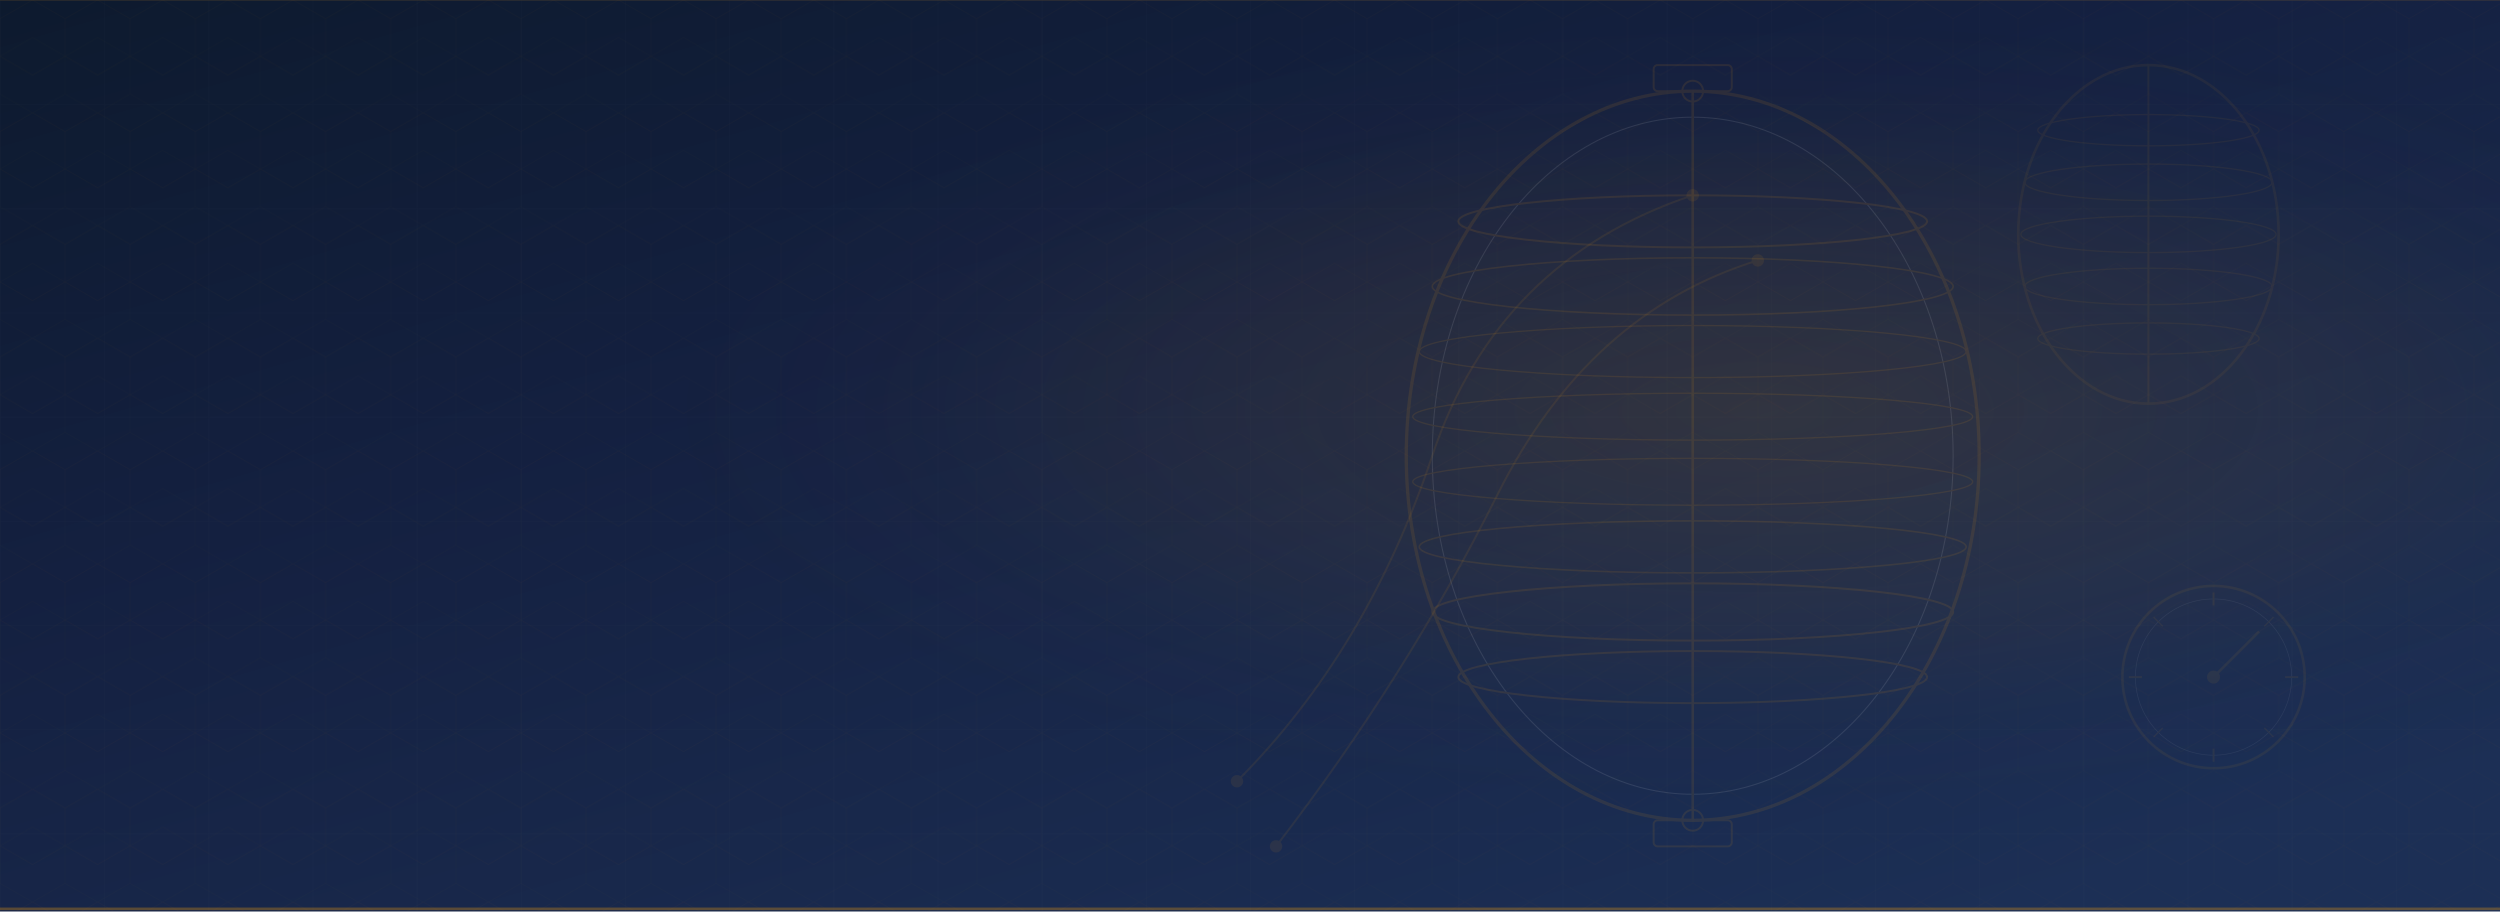
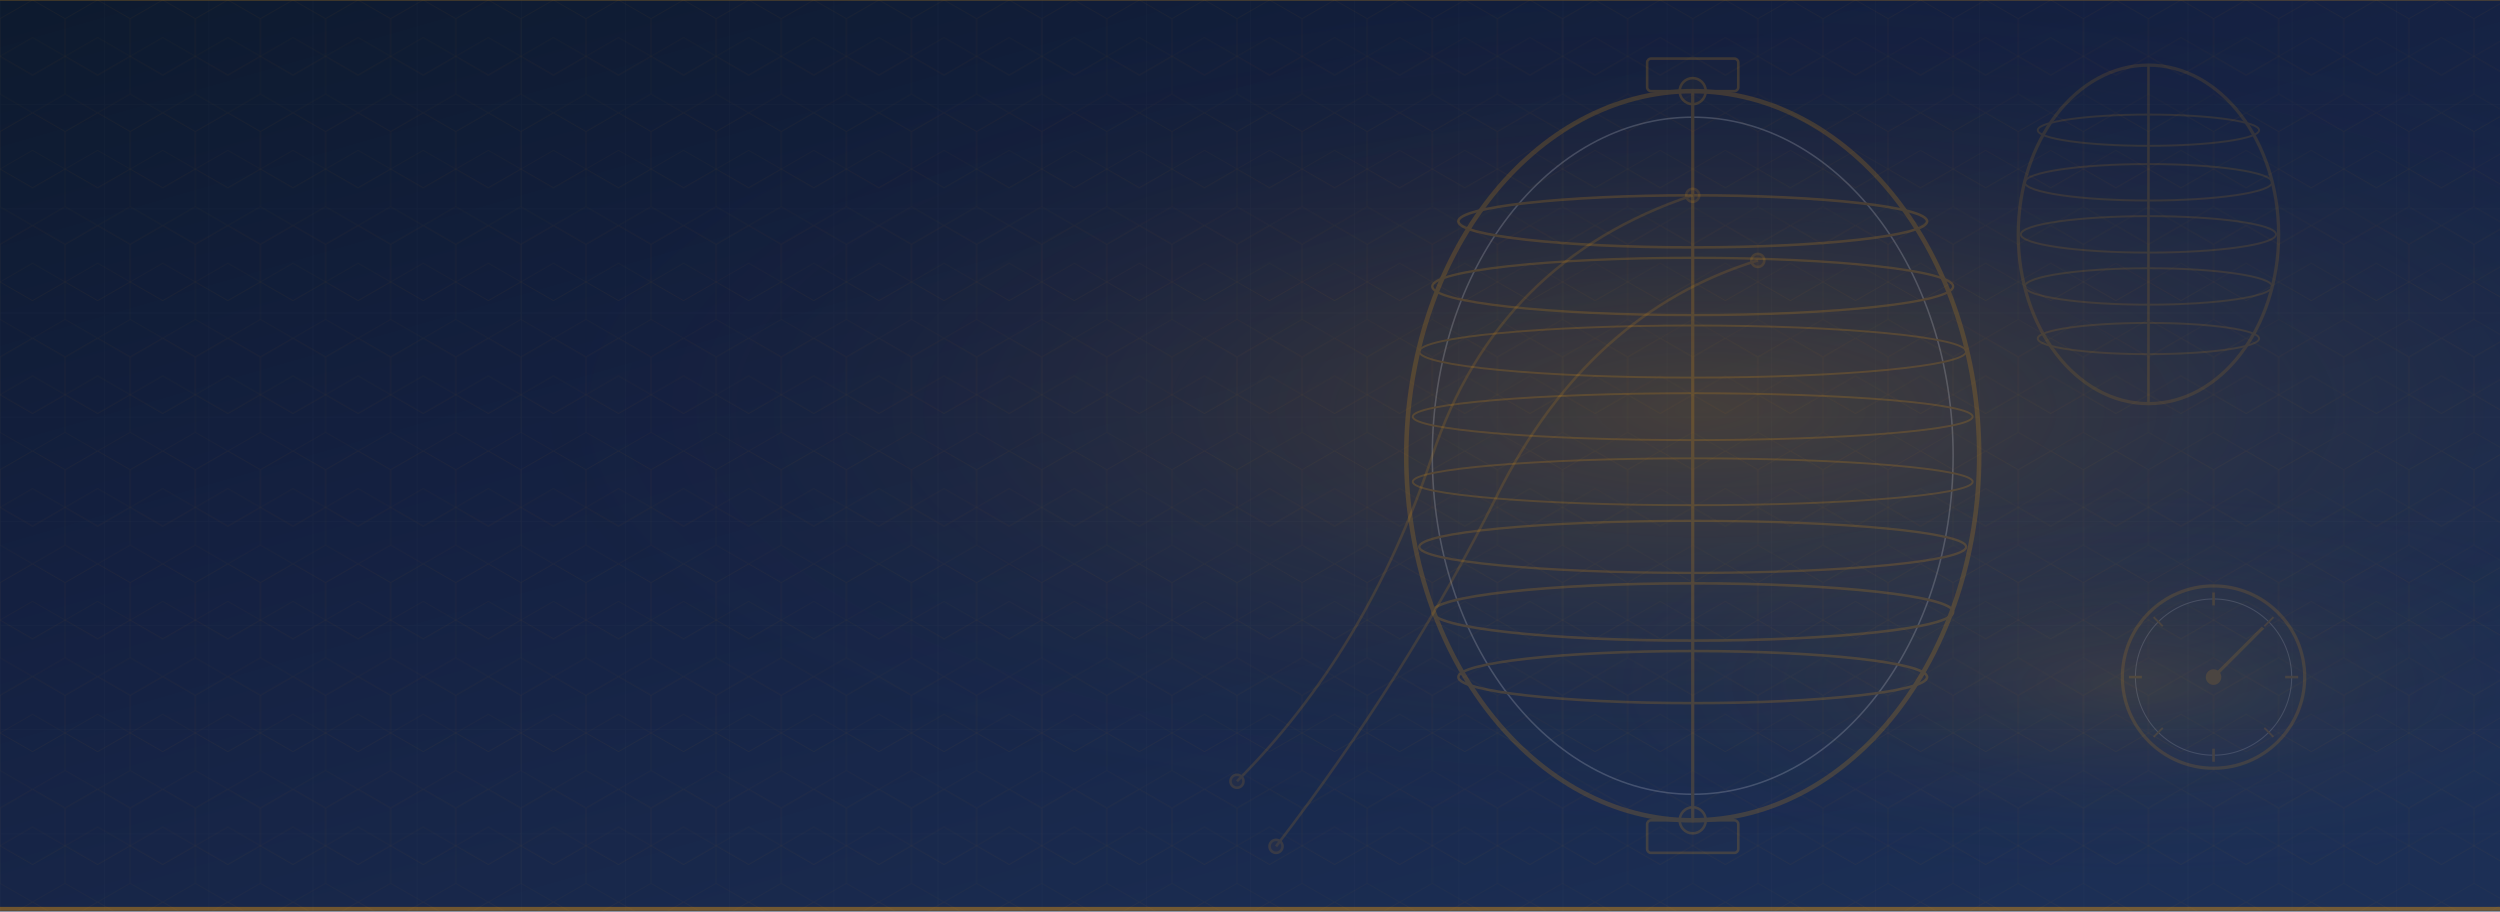
<svg xmlns="http://www.w3.org/2000/svg" viewBox="0 0 1920 700">
  <defs>
    <linearGradient id="bg" x1="0" y1="0" x2="0.8" y2="1">
      <stop offset="0%" stop-color="#0d1a2e" />
      <stop offset="40%" stop-color="#142040" />
      <stop offset="100%" stop-color="#1c2f55" />
    </linearGradient>
-     <radialGradient id="glow" cx="70%" cy="45%" r="45%">
+     <radialGradient id="glow" cx="68%" cy="45%" r="48%">
+       <stop offset="0%" stop-color="#f59e0b" stop-opacity="0.2" />
+       <stop offset="45%" stop-color="#f59e0b" stop-opacity="0.07" />
+       <stop offset="100%" stop-color="#142040" stop-opacity="0" />
+     </radialGradient>
+     <radialGradient id="glow2" cx="85%" cy="75%" r="22%">
      <stop offset="0%" stop-color="#f59e0b" stop-opacity="0.12" />
-       <stop offset="60%" stop-color="#f59e0b" stop-opacity="0.04" />
      <stop offset="100%" stop-color="#142040" stop-opacity="0" />
    </radialGradient>
    <pattern id="grid" width="80" height="80" patternUnits="userSpaceOnUse">
-       <path d="M 80 0 L 0 0 0 80" fill="none" stroke="#ffffff" stroke-opacity="0.025" stroke-width="0.5" />
+       <path d="M 80 0 L 0 0 0 80" fill="none" stroke="#ffffff" stroke-opacity="0.035" stroke-width="0.5" />
    </pattern>
    <pattern id="hex" width="50" height="86.6" patternUnits="userSpaceOnUse">
-       <polygon points="25,0 50,14.4 50,43.3 25,57.7 0,43.3 0,14.4" fill="none" stroke="#f59e0b" stroke-opacity="0.03" stroke-width="0.5" />
-       <polygon points="25,28.9 50,43.3 50,72.2 25,86.6 0,72.2 0,43.3" fill="none" stroke="#f59e0b" stroke-opacity="0.02" stroke-width="0.5" />
+       <polygon points="25,0 50,14.4 50,43.3 25,57.7 0,43.3 0,14.4" fill="none" stroke="#f59e0b" stroke-opacity="0.05" stroke-width="0.6" />
+       <polygon points="25,28.9 50,43.3 50,72.2 25,86.6 0,72.2 0,43.3" fill="none" stroke="#f59e0b" stroke-opacity="0.035" stroke-width="0.6" />
    </pattern>
  </defs>
  <rect width="1920" height="700" fill="url(#bg)" />
  <rect width="1920" height="700" fill="url(#grid)" />
  <rect width="1920" height="700" fill="url(#hex)" />
  <rect width="1920" height="700" fill="url(#glow)" />
-   <g transform="translate(1300, 350)" opacity="0.10">
-     <ellipse cx="0" cy="0" rx="220" ry="280" fill="none" stroke="#f59e0b" stroke-width="2.5" />
-     <ellipse cx="0" cy="0" rx="200" ry="260" fill="none" stroke="#ffffff" stroke-width="0.8" />
-     <ellipse cx="0" cy="-180" rx="180" ry="20" fill="none" stroke="#f59e0b" stroke-width="1.5" />
-     <ellipse cx="0" cy="-130" rx="200" ry="22" fill="none" stroke="#f59e0b" stroke-width="1.2" />
-     <ellipse cx="0" cy="-80" rx="210" ry="20" fill="none" stroke="#f59e0b" stroke-width="1" />
-     <ellipse cx="0" cy="-30" rx="215" ry="18" fill="none" stroke="#f59e0b" stroke-width="1" />
-     <ellipse cx="0" cy="20" rx="215" ry="18" fill="none" stroke="#f59e0b" stroke-width="1" />
-     <ellipse cx="0" cy="70" rx="210" ry="20" fill="none" stroke="#f59e0b" stroke-width="1.2" />
-     <ellipse cx="0" cy="120" rx="200" ry="22" fill="none" stroke="#f59e0b" stroke-width="1.5" />
-     <ellipse cx="0" cy="170" rx="180" ry="20" fill="none" stroke="#f59e0b" stroke-width="1.5" />
-     <line x1="0" y1="-280" x2="0" y2="280" stroke="#f59e0b" stroke-width="2" />
-     <circle cx="0" cy="-280" r="8" fill="none" stroke="#f59e0b" stroke-width="1.5" />
-     <circle cx="0" cy="280" r="8" fill="none" stroke="#f59e0b" stroke-width="1.5" />
-     <rect x="-30" y="-300" width="60" height="20" rx="3" fill="none" stroke="#f59e0b" stroke-width="1.5" />
-     <rect x="-30" y="280" width="60" height="20" rx="3" fill="none" stroke="#f59e0b" stroke-width="1.5" />
+   <rect width="1920" height="700" fill="url(#glow2)" />
+   <g transform="translate(1300, 350)" opacity="0.18">
+     <ellipse cx="0" cy="0" rx="220" ry="280" fill="#f59e0b" fill-opacity="0.02" stroke="#f59e0b" stroke-width="3.5" />
+     <ellipse cx="0" cy="0" rx="200" ry="260" fill="none" stroke="#ffffff" stroke-width="1.2" />
+     <ellipse cx="0" cy="-180" rx="180" ry="20" fill="none" stroke="#f59e0b" stroke-width="2" />
+     <ellipse cx="0" cy="-130" rx="200" ry="22" fill="none" stroke="#f59e0b" stroke-width="1.8" />
+     <ellipse cx="0" cy="-80" rx="210" ry="20" fill="none" stroke="#f59e0b" stroke-width="1.5" />
+     <ellipse cx="0" cy="-30" rx="215" ry="18" fill="none" stroke="#f59e0b" stroke-width="1.5" />
+     <ellipse cx="0" cy="20" rx="215" ry="18" fill="none" stroke="#f59e0b" stroke-width="1.5" />
+     <ellipse cx="0" cy="70" rx="210" ry="20" fill="none" stroke="#f59e0b" stroke-width="1.8" />
+     <ellipse cx="0" cy="120" rx="200" ry="22" fill="none" stroke="#f59e0b" stroke-width="2" />
+     <ellipse cx="0" cy="170" rx="180" ry="20" fill="none" stroke="#f59e0b" stroke-width="2" />
+     <line x1="0" y1="-280" x2="0" y2="280" stroke="#f59e0b" stroke-width="2.5" />
+     <circle cx="0" cy="-280" r="10" fill="#f59e0b" fill-opacity="0.12" stroke="#f59e0b" stroke-width="2" />
+     <circle cx="0" cy="280" r="10" fill="#f59e0b" fill-opacity="0.12" stroke="#f59e0b" stroke-width="2" />
+     <rect x="-35" y="-305" width="70" height="25" rx="3" fill="#f59e0b" fill-opacity="0.05" stroke="#f59e0b" stroke-width="2" />
+     <rect x="-35" y="280" width="70" height="25" rx="3" fill="#f59e0b" fill-opacity="0.05" stroke="#f59e0b" stroke-width="2" />
  </g>
-   <g transform="translate(1650, 180)" opacity="0.06">
-     <ellipse cx="0" cy="0" rx="100" ry="130" fill="none" stroke="#f59e0b" stroke-width="2" />
-     <ellipse cx="0" cy="-80" rx="85" ry="12" fill="none" stroke="#f59e0b" stroke-width="1" />
-     <ellipse cx="0" cy="-40" rx="95" ry="14" fill="none" stroke="#f59e0b" stroke-width="1" />
-     <ellipse cx="0" cy="0" rx="98" ry="14" fill="none" stroke="#f59e0b" stroke-width="1" />
-     <ellipse cx="0" cy="40" rx="95" ry="14" fill="none" stroke="#f59e0b" stroke-width="1" />
-     <ellipse cx="0" cy="80" rx="85" ry="12" fill="none" stroke="#f59e0b" stroke-width="1" />
-     <line x1="0" y1="-130" x2="0" y2="130" stroke="#f59e0b" stroke-width="1.5" />
+   <g transform="translate(1650, 180)" opacity="0.12">
+     <ellipse cx="0" cy="0" rx="100" ry="130" fill="#f59e0b" fill-opacity="0.02" stroke="#f59e0b" stroke-width="2.5" />
+     <ellipse cx="0" cy="-80" rx="85" ry="12" fill="none" stroke="#f59e0b" stroke-width="1.5" />
+     <ellipse cx="0" cy="-40" rx="95" ry="14" fill="none" stroke="#f59e0b" stroke-width="1.5" />
+     <ellipse cx="0" cy="0" rx="98" ry="14" fill="none" stroke="#f59e0b" stroke-width="1.5" />
+     <ellipse cx="0" cy="40" rx="95" ry="14" fill="none" stroke="#f59e0b" stroke-width="1.5" />
+     <ellipse cx="0" cy="80" rx="85" ry="12" fill="none" stroke="#f59e0b" stroke-width="1.5" />
+     <line x1="0" y1="-130" x2="0" y2="130" stroke="#f59e0b" stroke-width="2" />
  </g>
-   <g stroke="#f59e0b" stroke-width="1.5" fill="none" opacity="0.08">
+   <g stroke="#f59e0b" stroke-width="2" fill="none" opacity="0.14">
    <path d="M 950,600 Q 1050,500 1100,350 Q 1150,200 1300,150" />
    <path d="M 980,650 Q 1080,520 1150,380 Q 1220,240 1350,200" />
-     <circle cx="950" cy="600" r="4" fill="#f59e0b" />
-     <circle cx="1300" cy="150" r="4" fill="#f59e0b" />
-     <circle cx="980" cy="650" r="4" fill="#f59e0b" />
-     <circle cx="1350" cy="200" r="4" fill="#f59e0b" />
+     <circle cx="950" cy="600" r="5" fill="#f59e0b" fill-opacity="0.3" />
+     <circle cx="1300" cy="150" r="5" fill="#f59e0b" fill-opacity="0.3" />
+     <circle cx="980" cy="650" r="5" fill="#f59e0b" fill-opacity="0.3" />
+     <circle cx="1350" cy="200" r="5" fill="#f59e0b" fill-opacity="0.3" />
  </g>
-   <g transform="translate(1700, 520)" opacity="0.07">
-     <circle cx="0" cy="0" r="70" fill="none" stroke="#f59e0b" stroke-width="2" />
-     <circle cx="0" cy="0" r="60" fill="none" stroke="#ffffff" stroke-width="0.5" />
-     <line x1="0" y1="-55" x2="0" y2="-65" stroke="#f59e0b" stroke-width="1.5" />
-     <line x1="55" y1="0" x2="65" y2="0" stroke="#f59e0b" stroke-width="1.5" />
-     <line x1="0" y1="55" x2="0" y2="65" stroke="#f59e0b" stroke-width="1.5" />
-     <line x1="-55" y1="0" x2="-65" y2="0" stroke="#f59e0b" stroke-width="1.5" />
-     <line x1="39" y1="-39" x2="46" y2="-46" stroke="#f59e0b" stroke-width="1" />
-     <line x1="39" y1="39" x2="46" y2="46" stroke="#f59e0b" stroke-width="1" />
-     <line x1="-39" y1="-39" x2="-46" y2="-46" stroke="#f59e0b" stroke-width="1" />
-     <line x1="-39" y1="39" x2="-46" y2="46" stroke="#f59e0b" stroke-width="1" />
-     <line x1="0" y1="0" x2="35" y2="-35" stroke="#f59e0b" stroke-width="2" />
-     <circle cx="0" cy="0" r="5" fill="#f59e0b" />
+   <g transform="translate(1700, 520)" opacity="0.14">
+     <circle cx="0" cy="0" r="70" fill="#f59e0b" fill-opacity="0.03" stroke="#f59e0b" stroke-width="2.5" />
+     <circle cx="0" cy="0" r="60" fill="none" stroke="#ffffff" stroke-width="0.8" />
+     <line x1="0" y1="-55" x2="0" y2="-65" stroke="#f59e0b" stroke-width="2" />
+     <line x1="55" y1="0" x2="65" y2="0" stroke="#f59e0b" stroke-width="2" />
+     <line x1="0" y1="55" x2="0" y2="65" stroke="#f59e0b" stroke-width="2" />
+     <line x1="-55" y1="0" x2="-65" y2="0" stroke="#f59e0b" stroke-width="2" />
+     <line x1="39" y1="-39" x2="46" y2="-46" stroke="#f59e0b" stroke-width="1.5" />
+     <line x1="39" y1="39" x2="46" y2="46" stroke="#f59e0b" stroke-width="1.5" />
+     <line x1="-39" y1="-39" x2="-46" y2="-46" stroke="#f59e0b" stroke-width="1.5" />
+     <line x1="-39" y1="39" x2="-46" y2="46" stroke="#f59e0b" stroke-width="1.5" />
+     <line x1="0" y1="0" x2="38" y2="-38" stroke="#f59e0b" stroke-width="2.5" />
+     <circle cx="0" cy="0" r="6" fill="#f59e0b" />
  </g>
-   <line x1="0" y1="698" x2="1920" y2="698" stroke="#f59e0b" stroke-width="2" opacity="0.3" />
-   <line x1="0" y1="0" x2="1920" y2="0" stroke="#f59e0b" stroke-width="1" opacity="0.15" />
+   <line x1="0" y1="698" x2="1920" y2="698" stroke="#f59e0b" stroke-width="3" opacity="0.4" />
+   <line x1="0" y1="0" x2="1920" y2="0" stroke="#f59e0b" stroke-width="1.5" opacity="0.2" />
</svg>
